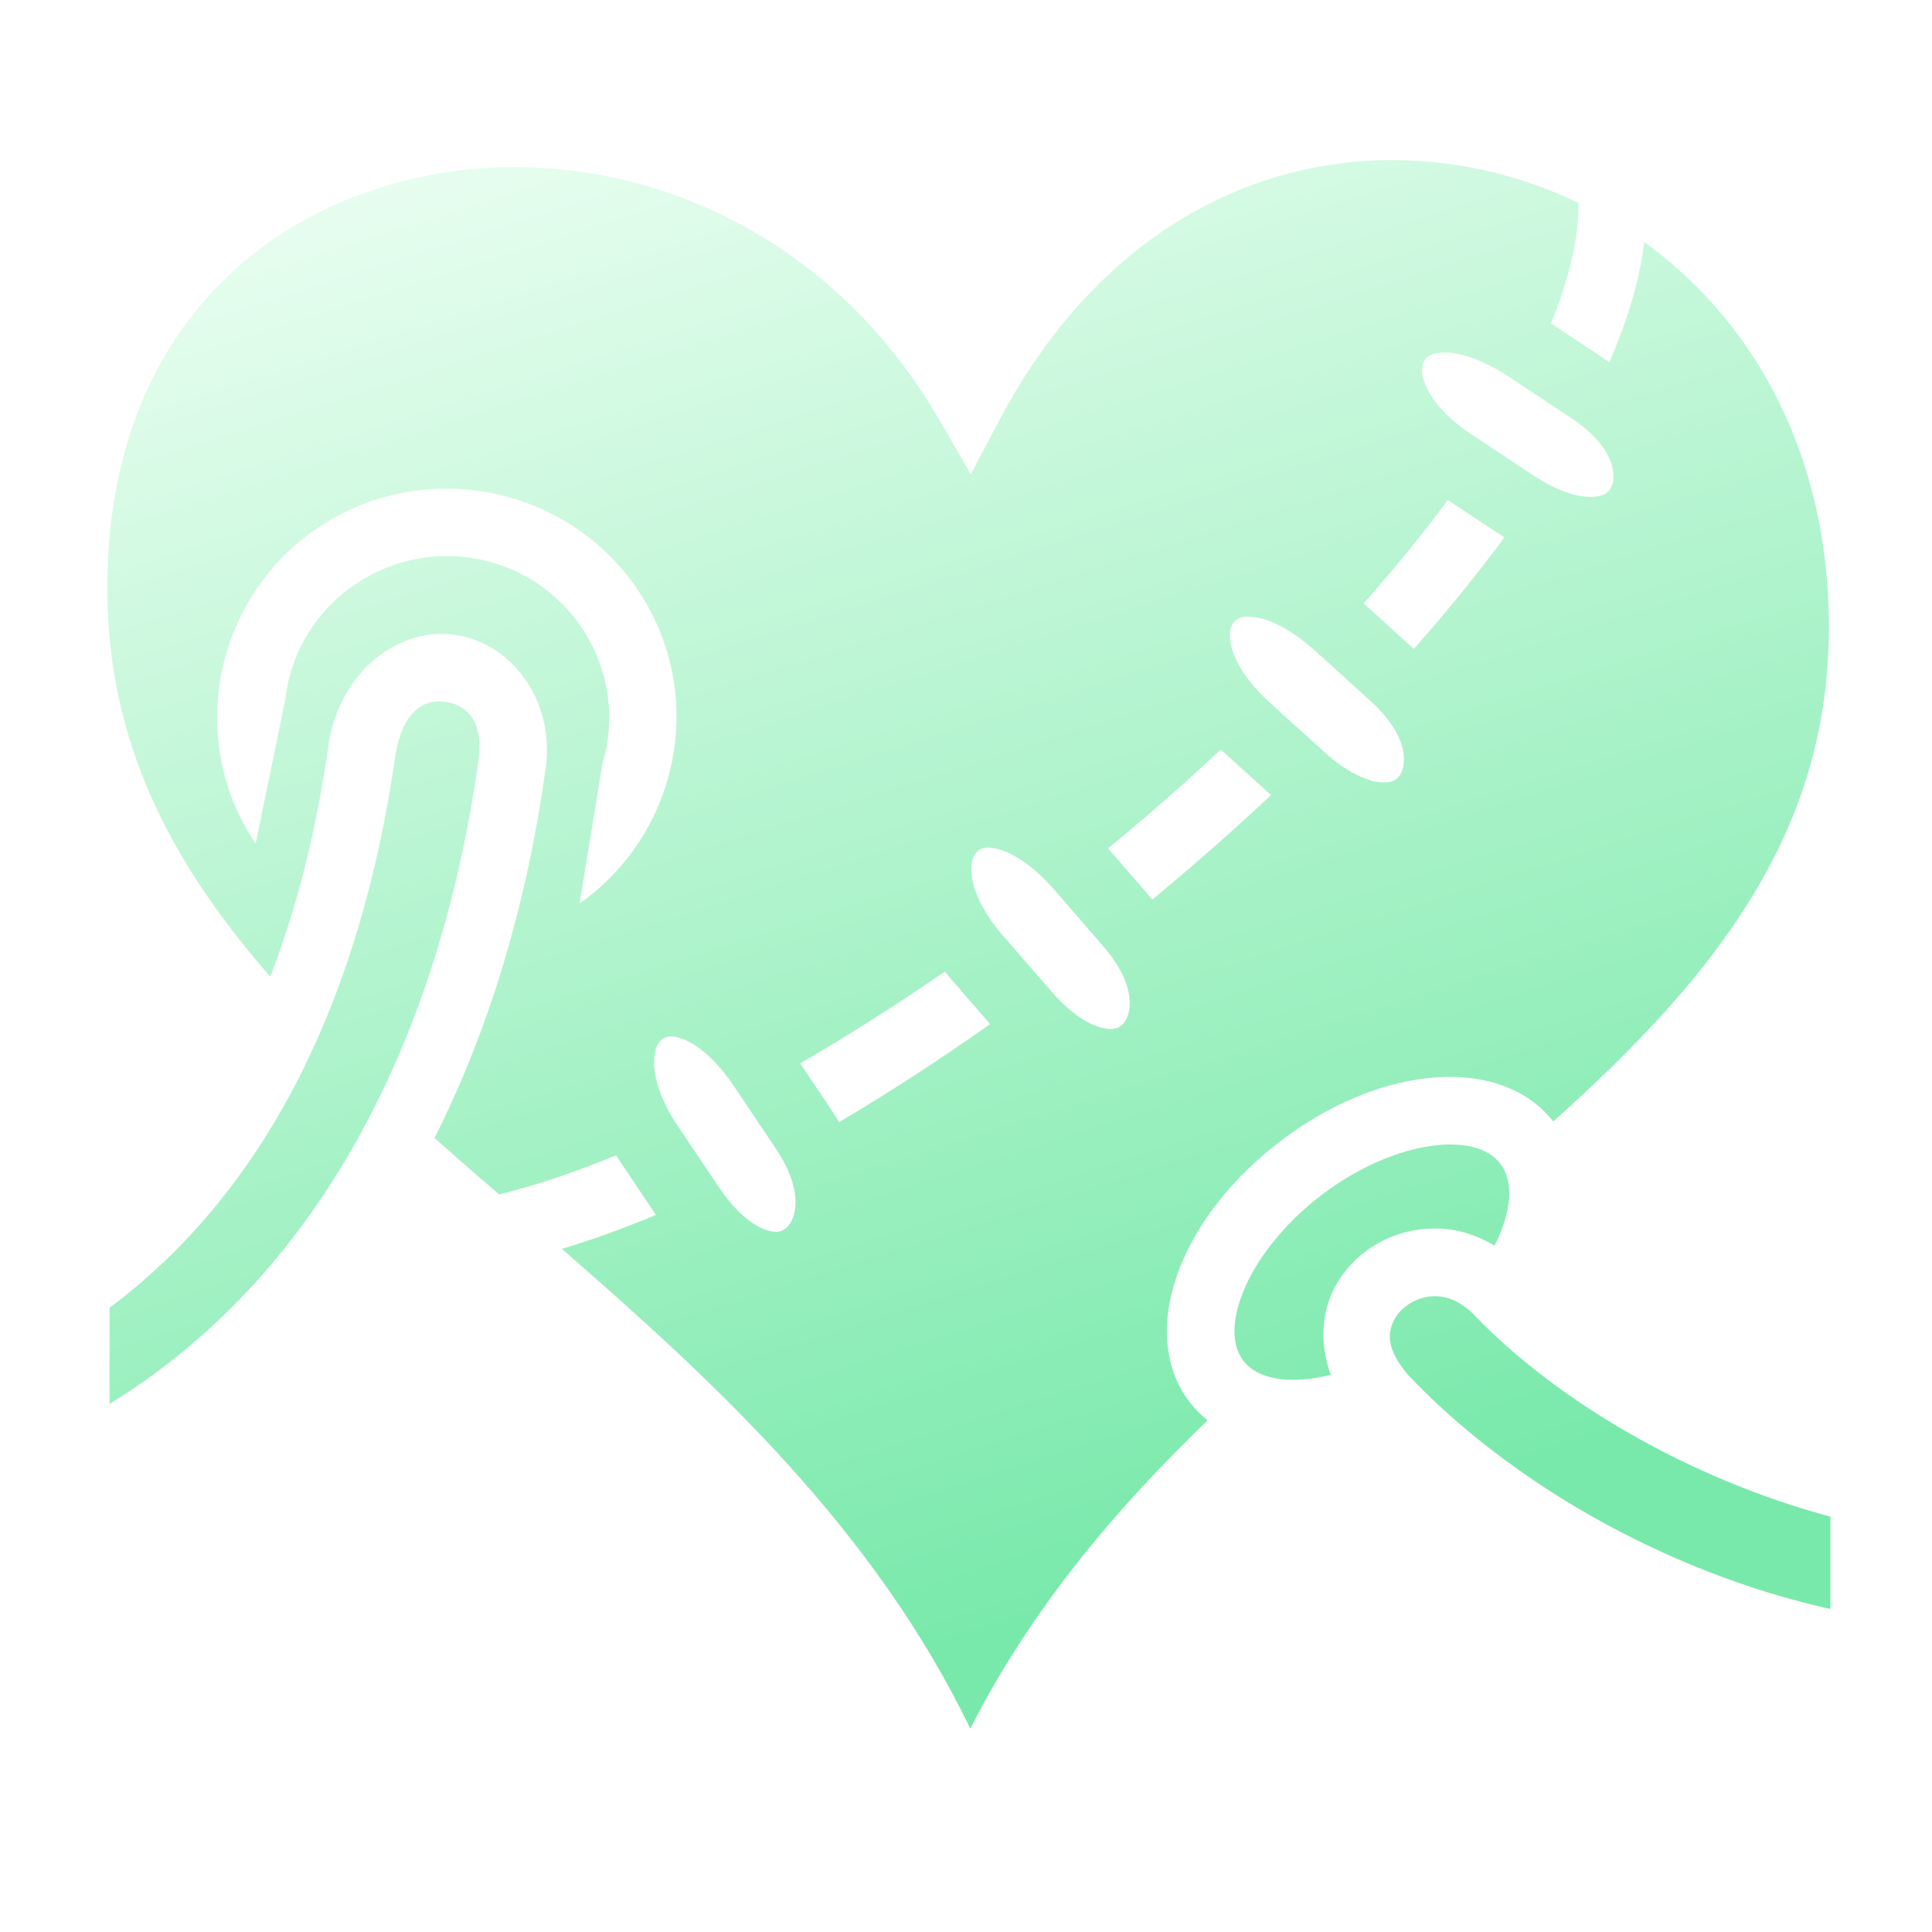
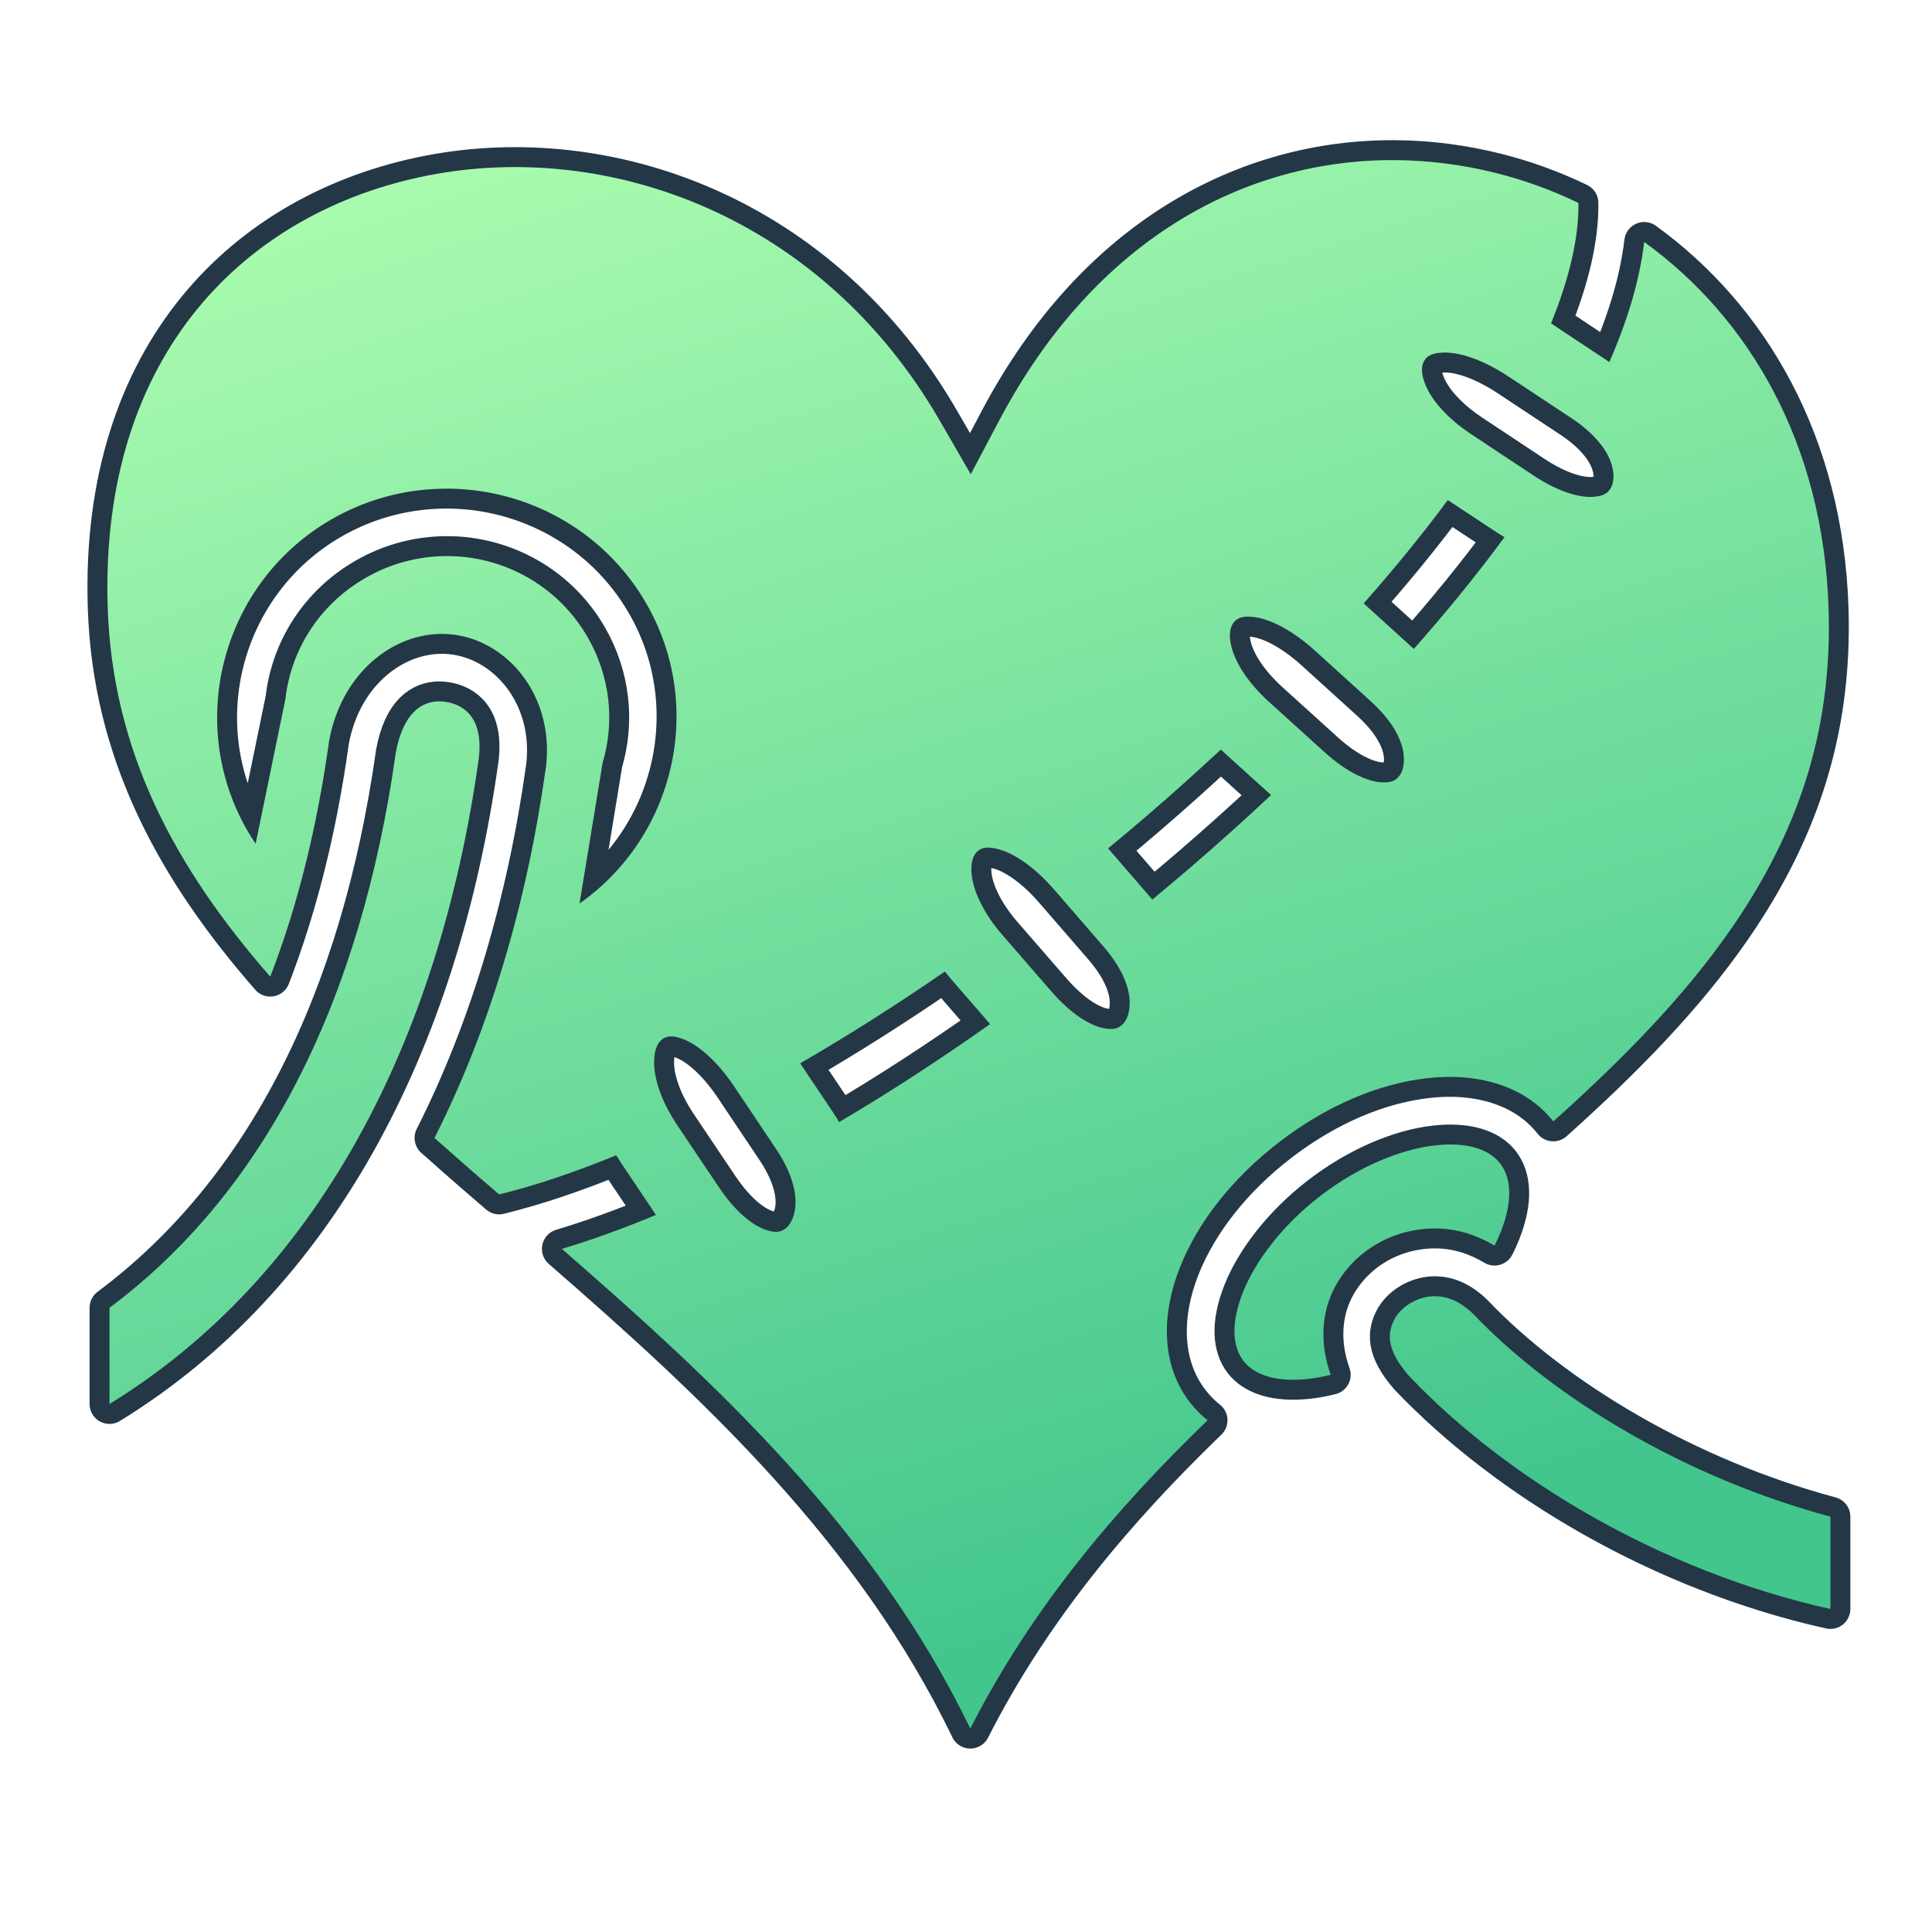
<svg xmlns="http://www.w3.org/2000/svg" viewBox="0 0 512 512">
  <defs>
    <linearGradient id="ink" x1="0" y1="0" x2=".35" y2="1">
-       <stop stop-color="#effff4" />
-       <stop offset="1" stop-color="#78e9aa" />
+       <stop stop-color="#b0ffb1" />
+       <stop offset="1" stop-color="#43c68e" />
    </linearGradient>
  </defs>
-   <g fill="url(#ink)">
+   <g fill="url(#ink)" stroke="#243747" stroke-width="11" stroke-linejoin="round" paint-order="stroke fill">
    <g transform="translate(10 10) scale(.96)">
      <path d="M374.688 33.78c-40.753-.25-82.475 21.226-109.22 71.782l-7.906 14.938-8.468-14.656c-32.643-56.628-91.52-77.628-141.406-67.813C57.801 47.848 17.09 87.075 19.31 157.126c1.276 40.232 18.886 72.314 44.876 102.063 7.425-19.163 12.86-40.794 16.218-64.844l.03-.188.033-.22c3.27-17.58 16.133-28.45 29.405-29.31 1.896-.124 3.8-.046 5.688.25 14.87 2.323 27.108 17.422 24.718 36.593v.06l-.03.064c-5.195 37.19-15.408 71.8-30.72 102.125 3.552 3.154 7.14 6.32 10.782 9.5 2.316 2.018 4.72 4.062 7.063 6.092 10.018-2.448 20.884-6.123 32.313-10.812.433.697.875 1.395 1.343 2.094l9.626 14.375c-8.86 3.69-17.542 6.848-25.97 9.374 42.482 36.955 86.22 77.407 112.75 132.437 16.882-33.235 40.17-60.668 65.502-85.124a29.365 29.365 0 0 1-4.97-5.062c-8.02-10.457-7.668-24.424-2.718-37s14.513-24.804 27.563-34.813c13.05-10.008 27.32-16.04 40.75-17.56 3.357-.38 6.713-.476 10-.22 9.74.76 18.796 4.505 24.812 12.156 19.22-17.21 36.378-34.68 49.406-53.625 17.402-25.3 27.682-52.99 26.595-87.843-1.426-45.725-22.027-80.43-50.906-101.312-1.27 10.676-4.632 21.77-9.626 33.156-.075-.05-.144-.105-.22-.155l-15.874-10.53c5.078-12.455 7.72-23.76 7.563-33.25a119.097 119.097 0 0 0-22.75-8.25c-9.104-2.28-18.47-3.506-27.875-3.564zm13.656 53.126c3.786-.046 10.03 1.552 17.875 6.75l17.092 11.313c12.656 8.387 12.5 16.663 10.97 19.28-.766 1.308-1.8 2.333-5.126 2.5-3.325.167-9.003-1.103-16.344-5.97l-17.062-11.31c-7.25-4.806-11.08-9.825-12.625-13.532-1.545-3.708-1.003-5.742-.344-6.813.66-1.07 1.778-2.172 5.564-2.22zM113.313 124.47c21.762.174 42.915 11.463 54.562 31.5 16.498 28.38 8.087 64.472-18.313 83.03l6.375-38.844c3.358-11.243 2.193-23.783-4.218-34.812-7.748-13.327-21.324-21.163-35.657-22.156a44.573 44.573 0 0 0-3.25-.094c-7.57.023-15.222 1.952-22.282 6-12.853 7.37-20.63 19.956-22.155 33.437l-8.22 39.97A64.117 64.117 0 0 1 58 219.095c-17.49-30.085-7.028-68.875 23.22-86.22 9.45-5.42 19.773-8.12 30-8.374.702-.018 1.39-.037 2.093-.03zm275.937 3.155 13.25 8.75c.805.534 1.607 1.013 2.406 1.5-7.525 10.237-15.925 20.55-25.03 30.844l-13.845-12.564c8.468-9.582 16.27-19.135 23.22-28.53zm-55.563 32.188c.66-.03 1.438.025 2.375.156 3.75.522 9.684 3.023 16.657 9.343l2.686 2.437 12.5 11.344c11.25 10.196 9.845 18.36 7.938 20.72-.954 1.177-2.125 2.02-5.438 1.686-3.312-.335-8.724-2.43-15.25-8.344l-15.187-13.75c-6.445-5.84-9.47-11.383-10.44-15.28-.97-3.9-.125-5.822.69-6.782.61-.72 1.487-1.443 3.467-1.53zM110.78 183.188c-4.597.032-9.852 2.955-11.936 14.156-9.634 68.432-36.04 121.17-79.03 153.25l-.002 26.562C76.6 342.28 110.698 278.136 121.75 199c1.323-11.076-3.913-14.852-9.063-15.656-.62-.097-1.25-.16-1.906-.156zM326.595 196.5c.27.252.536.5.812.75l13.063 11.813a707.787 707.787 0 0 1-22.5 20.187 783.623 783.623 0 0 1-10.283 8.656L295.47 223.78c3.48-2.862 6.933-5.76 10.342-8.686a677.73 677.73 0 0 0 20.782-18.594zm-64.563 27.063c.826-.033 1.88.104 3.25.468 3.66.972 9.278 4.17 15.44 11.282l13.405 15.47c9.94 11.476 7.583 19.42 5.406 21.53-1.087 1.055-2.376 1.764-5.624 1.032-3.248-.732-8.36-3.47-14.125-10.125l-13.436-15.47c-5.694-6.574-8.007-12.42-8.5-16.406-.494-3.987.577-5.833 1.5-6.688.46-.427 1.023-.825 1.937-1 .23-.043.476-.083.75-.094zm-11.624 34.218a73.4 73.4 0 0 0 1.813 2.19l10.686 12.31c-13.854 9.792-27.824 18.895-41.687 27.064a56.722 56.722 0 0 0-1.94-3.094l-8.81-13.125c13.187-7.64 26.598-16.143 39.936-25.344zM174.5 275.69c.928-.06 2.182.136 3.938.843 3.51 1.416 8.668 5.277 13.906 13.095l11.406 17.03c8.45 12.615 5.14 20.207 2.72 22.033-1.21.912-2.586 1.438-5.72.312s-7.88-4.465-12.78-11.78l-11.407-17c-4.84-7.227-6.408-13.328-6.407-17.345.002-4.017 1.26-5.703 2.28-6.438a3.795 3.795 0 0 1 2.064-.75zm214.47 29.843c-1.06.03-2.157.12-3.314.25-9.257 1.05-20.83 5.685-31.47 13.845-10.638 8.16-18.118 18.144-21.53 26.813-3.412 8.668-2.755 14.985.156 18.78 2.912 3.796 8.806 6.048 18.063 5 1.926-.217 3.964-.6 6.063-1.124-3.063-8.48-2.586-17.12 1.03-24 5.506-10.474 16.72-16.732 28.72-16.375 5.37.158 10.643 1.827 15.468 4.717a44.451 44.451 0 0 0 1.75-3.875c3.412-8.67 2.755-14.954-.156-18.75-2.183-2.845-6.042-4.846-11.75-5.218a32.836 32.836 0 0 0-3.03-.063zm-3.783 41.876c-4.623.21-8.865 2.97-10.656 6.375-1.897 3.613-2.527 8.145 4.064 15.69 27.222 28.585 69.735 53.89 116.28 64.28v-25.5c-39.302-10.528-75.917-32.2-98.5-55.844-3.69-3.612-7.17-4.908-10.25-5-.31-.01-.628-.014-.937 0z" />
    </g>
  </g>
</svg>
